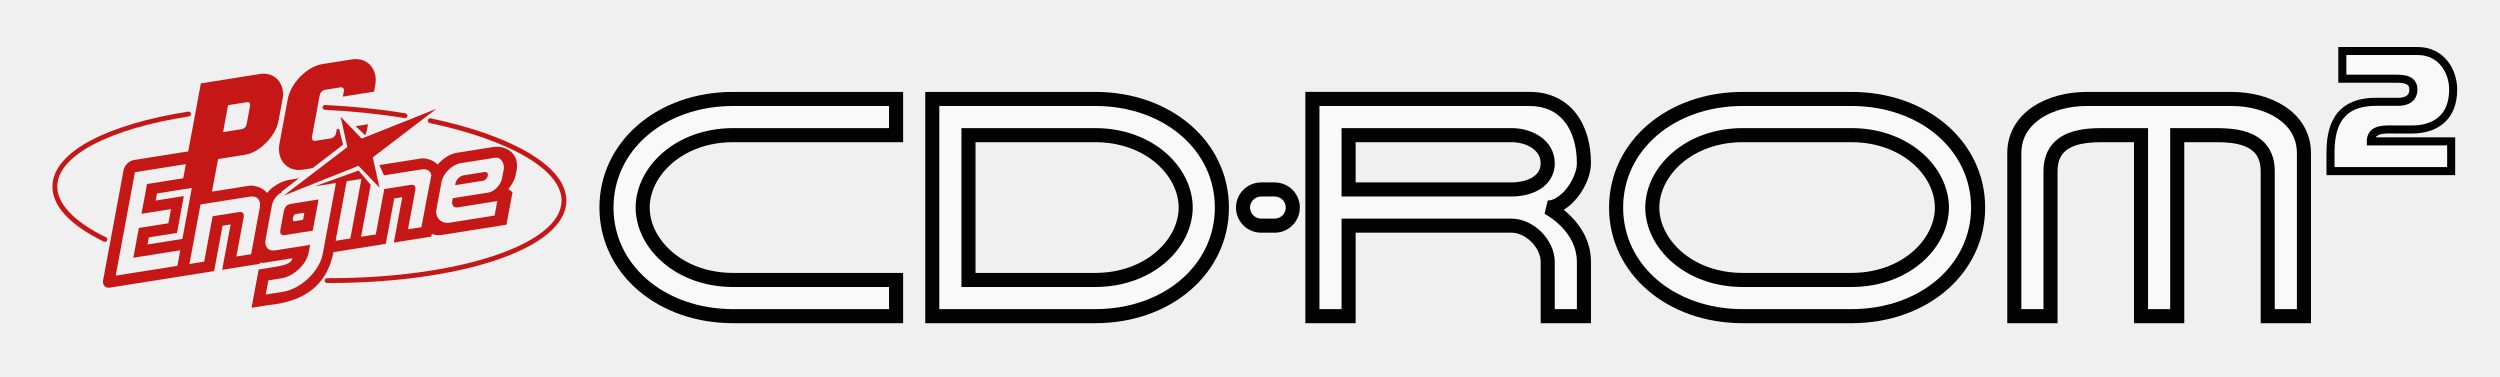
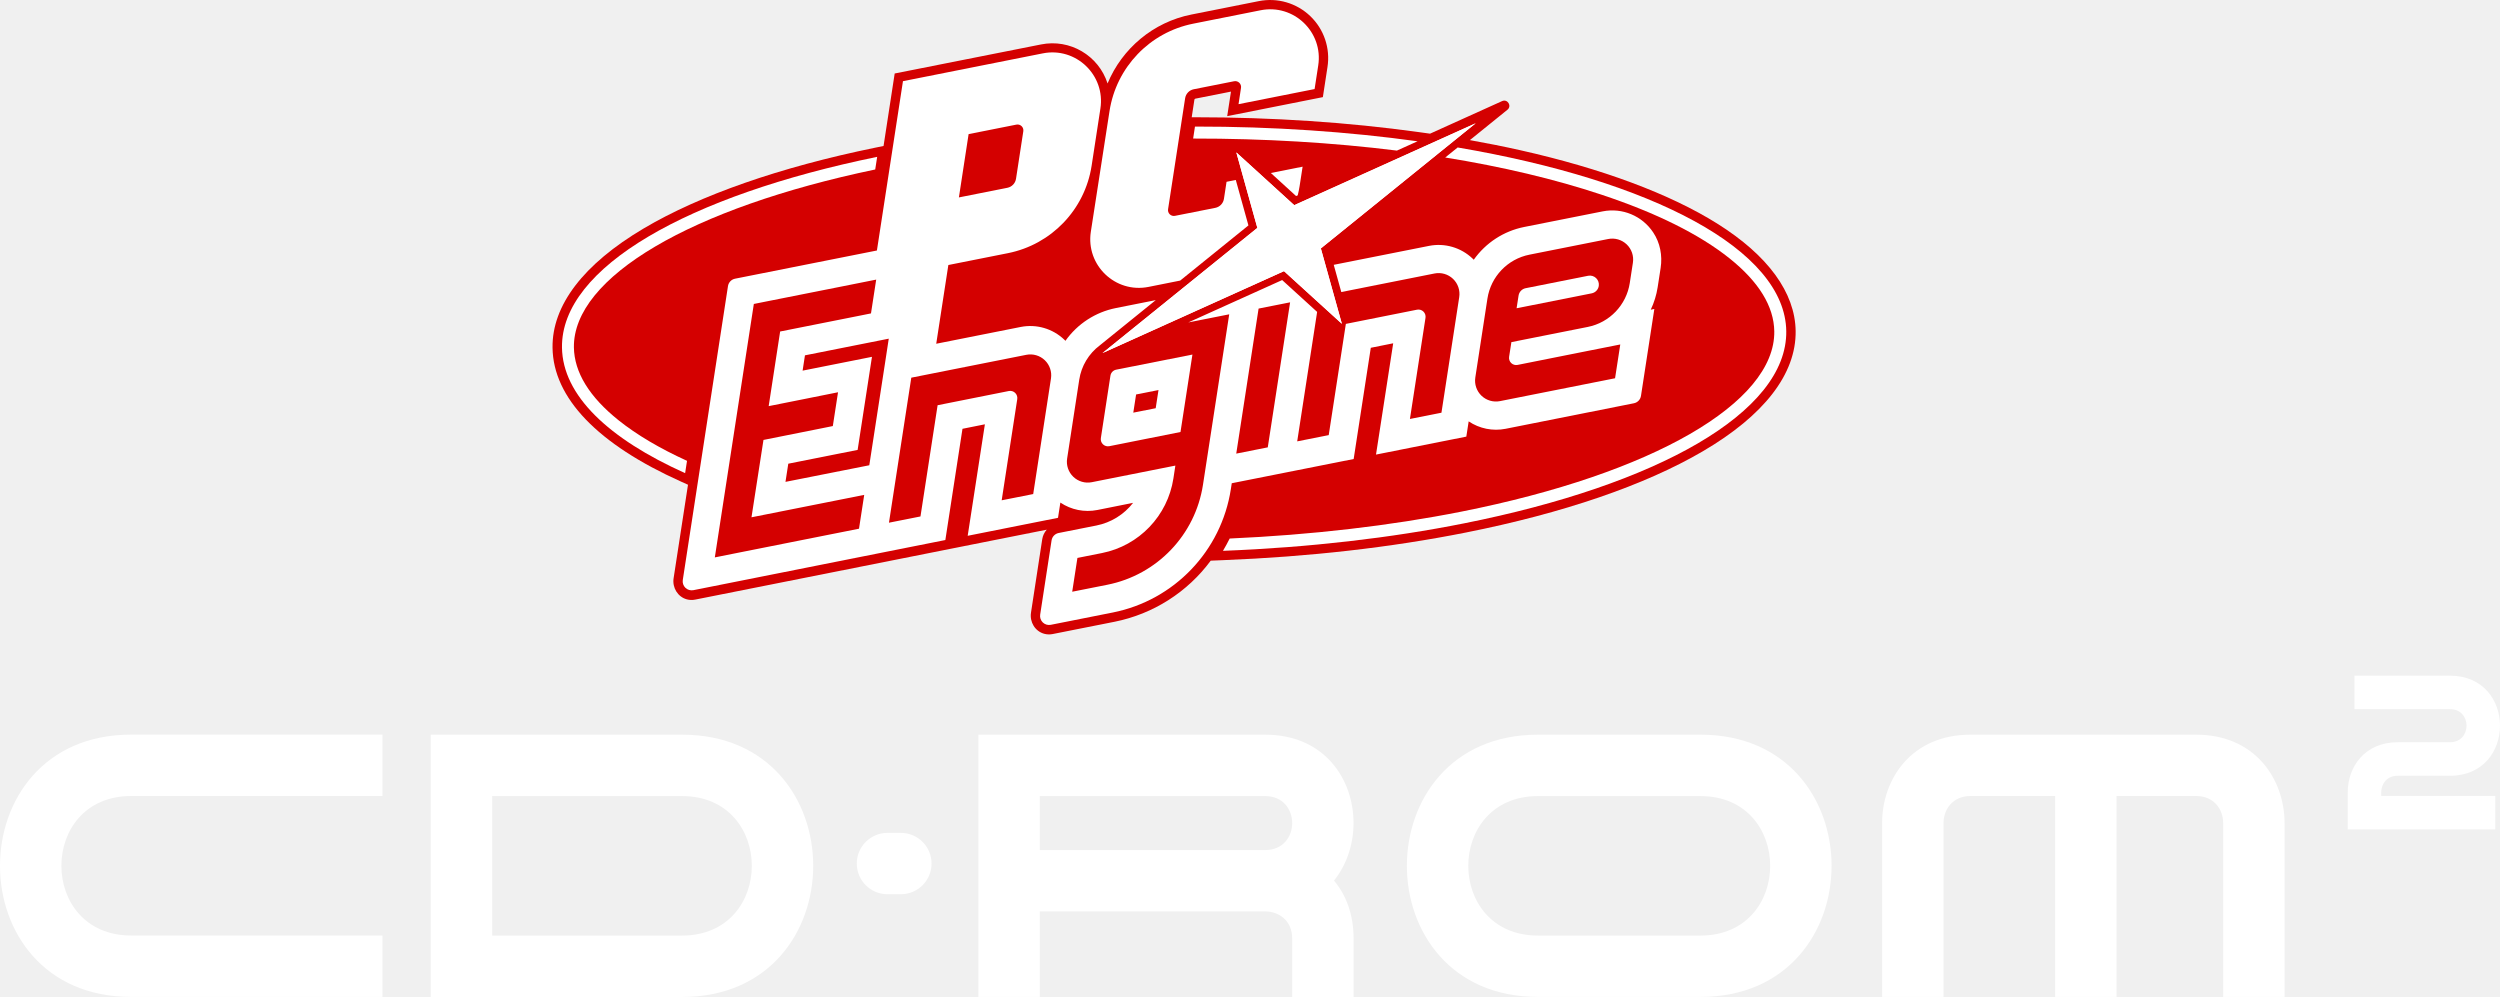
- <svg xmlns="http://www.w3.org/2000/svg" version="1.2" baseProfile="tiny" id="Layer_1" x="0px" y="0px" width="545px" height="82px" viewBox="14.968 80.666 545 82" xml:space="preserve">
-   <g>
-     <g>
-       <path fill="#C61717" d="M37.843,133.394c-0.077,0-0.156-0.018-0.229-0.053c-7.506-3.644-11.381-7.89-11.208-12.282    c0.142-3.616,3.092-7.03,8.534-9.874c5.162-2.697,12.444-4.838,21.058-6.19c0.288-0.046,0.557,0.15,0.602,0.438    c0.045,0.286-0.151,0.557-0.438,0.602c-17.449,2.74-28.447,8.514-28.703,15.067c-0.153,3.886,3.616,7.896,10.615,11.294    c0.262,0.127,0.371,0.439,0.244,0.703C38.226,133.284,38.039,133.394,37.843,133.394z" />
-     </g>
-     <g>
-       <path fill="#C61717" d="M103.273,106.418c-0.029,0-0.058-0.002-0.086-0.007c-5.544-0.91-11.397-1.518-17.396-1.804    c-0.291-0.015-0.515-0.261-0.5-0.552c0.014-0.29,0.265-0.512,0.55-0.5c6.04,0.289,11.933,0.9,17.518,1.817    c0.286,0.047,0.481,0.318,0.433,0.604C103.749,106.235,103.526,106.418,103.273,106.418z" />
-     </g>
-     <g>
-       <path fill="#C61717" d="M86.708,142.36c-0.147,0-0.293,0-0.441-0.001c-0.291-0.001-0.525-0.237-0.524-0.527    s0.235-0.524,0.525-0.524c0.001,0,0.001,0,0.002,0c0.145,0,0.292,0,0.438,0c28.163,0,50.385-7.319,50.678-16.729    c0.103-3.293-2.541-6.633-7.65-9.658c-5.085-3.015-12.375-5.583-21.079-7.429c-0.284-0.062-0.465-0.34-0.406-0.624    c0.06-0.284,0.34-0.465,0.624-0.405c8.814,1.868,16.213,4.48,21.397,7.553c5.458,3.234,8.281,6.897,8.166,10.597    c-0.156,5.003-5.683,9.564-15.563,12.841C113.323,140.62,100.494,142.36,86.708,142.36z" />
-     </g>
-     <polygon fill="#C61717" points="96.238,114.963 110.131,104.373 93.814,110.887 89.228,106.114 90.69,112.728 76.797,123.317    93.116,116.801 97.7,121.575  " />
-     <g>
-       <path fill="#C61717" d="M78.839,128.183c0.199-0.979,0.563-0.838,1.557-0.996l0.926-0.145l-0.289,1.542l-0.925,0.148    C79.114,128.89,78.676,129.156,78.839,128.183z M76.833,126.77l-0.72,3.875c-0.198,1.059,0.123,1.399,1.141,1.238l5.895-0.936    l1.264-6.796l-5.895,0.935C77.498,125.247,77.028,125.712,76.833,126.77z M114.257,120.653l-0.069,0.374l6.082-0.964    c0.48-0.078,0.948-0.563,1.045-1.088c0.096-0.524-0.212-0.887-0.693-0.811l-1.562,0.246l-2.492,0.397l-0.631,0.099    C115.207,119.023,114.405,119.856,114.257,120.653z M71.592,138.178l0.049-0.271c0.209,0.016,0.49,0.097,0.734,0.06l6.32-0.99    c-0.235,1.26-1.9,1.575-4.442,1.979l-2.893,0.46l-1.551,8.34l3.8-0.602c9.356-0.924,12.916-5.76,14.059-11.524l11.401-1.809    l1.837-9.887l0.927-0.147c1.016-0.161,0.866-0.346,0.671,0.711l-1.682,9.044l8.185-1.298l0.112-0.6    c0.617,0.272,1.339,0.368,2.104,0.248l14.155-2.244l1.32-7.106l-0.917-0.652c0.795-0.941,1.415-2.094,1.594-3.061l0.223-1.121    c0.706-4.19-3.158-5.304-4.921-5.023l-8.123,1.289c-1.438,0.229-3.023,1.231-4.176,2.56c-1.066-1.056-2.711-1.466-3.668-1.314    l-9.043,1.435l1.012,2.237l8.156-1.292c1.176-0.188,1.962,0.282,2.177,1.213c-0.086,0.246-2.177,11.379-2.177,11.379l-2.925,0.465    l1.568-8.428c0.194-1.056-0.125-1.396-1.141-1.235l-5.604,0.89l-1.839,9.886l-3.215,0.512l2.104-11.318l-2.646-3.122l-9.526,3.443    l4.515-0.717l0.073-0.01l-2.871,15.446c-0.73,3.923-4.917,7.675-8.63,8.266l-3.8,0.602l0.576-3.09l2.891-0.458    c2.541-0.405,5.402-2.947,5.896-5.607l0.312-1.674l-7.527,1.193c-1.614,0.257-2.49-0.724-2.173-2.429l1.35-7.262    c0.239-1.289,1.044-2.36,2.121-2.918l0.019-0.193l3.776-2.906l-2.206,0.37c-1.173,0.186-3.35,1.065-4.733,2.83    c-1.046-1.247-2.875-1.736-3.905-1.573l-8.113,1.289l1.322-7.107l5.919-0.938c3.151-0.499,6.638-4.043,7.257-7.372l0.89-4.788    c0.62-3.332-1.723-5.95-4.874-5.45l-12.936,2.052l-2.757,14.829l-11.912,1.892c-1.008,0.159-1.989,1.154-2.186,2.22l-4.452,23.942    c-0.198,1.066,0.459,1.801,1.468,1.643l22.729-3.607l1.839-9.886l0.925-0.147c1.019-0.16,0.869-0.343,0.671,0.713l-1.681,9.043    L71.592,138.178z M54.726,132.757l-7.6,1.206l0.286-1.543l6.138-0.977l1.494-8.032l-6.139,0.975l0.286-1.545l7.6-1.206    L54.726,132.757z M54.266,135.229l-0.631,3.397l-13.447,2.134l4.191-22.554l11.109-1.763l-0.575,3.09l-7.893,1.254l-1.205,6.487    l6.43-1.02l-0.574,3.088l-6.431,1.02l-1.208,6.49L54.266,135.229z M69.712,136.078l-3.216,0.509l1.567-8.427    c0.197-1.056-0.123-1.397-1.141-1.237l-5.604,0.89l-1.836,9.887l-3.217,0.511l2.412-12.976l0.075-0.012l10.669-1.691    c1.614-0.258,2.49,0.722,2.172,2.429L69.712,136.078z M90.613,120.168l3.144-0.498l-2.413,12.976l-3.215,0.51l2.41-12.974    L90.613,120.168z M110.116,126.283l1.116-6.002c0.354-1.899,2.394-3.763,4.132-4.039l7.52-1.191    c1.267-0.202,2.147,1.213,1.889,2.599l-0.369,1.931c-0.259,1.386-1.673,2.857-2.939,3.058l-7.806,1.24l-0.112,0.701    c-0.148,0.796,0.38,1.419,1.111,1.302l8.724-1.389l-0.588,3.166l-9.842,1.56C111.213,129.493,109.765,128.183,110.116,126.283z     M63.595,109.462l1.091-5.871l4.092-0.647c0.537-0.085,0.811,0.221,0.704,0.786l-0.746,4.019c-0.107,0.567-0.513,0.979-1.05,1.065    L63.595,109.462z" />
-       <g>
-         <path fill="#C61717" d="M89.753,112.208l-0.869-3.44l-0.489,0.06l-0.158,0.848c-0.109,0.589-0.582,1.067-1.138,1.157     l-3.362,0.532c-0.555,0.089-0.873-0.267-0.763-0.854l1.694-9.114c0.109-0.586,0.582-1.065,1.136-1.153l3.364-0.533     c0.555-0.088,0.872,0.267,0.762,0.853l-0.216,1.16l6.797-1.08l0.259-1.389c0.651-3.507-1.733-6.172-5.052-5.646l-6.503,1.031     c-3.317,0.527-6.868,4.135-7.519,7.641l-1.809,9.73c-0.651,3.508,1.732,6.173,5.051,5.646l2.174-0.343L89.753,112.208z" />
-         <path fill="#C61717" d="M94.571,110.132c0.177-0.477,0.3-0.658,0.391-1.146l0.231-1.238l-2.705,0.43L94.571,110.132z" />
-       </g>
-     </g>
-   </g>
-   <g>
-     <g>
-       <path fill="#F9F9F9" d="M210.313,141.697c0,0-22.097,0-35.514,0c-11.838,0-19.73-7.958-19.73-15.784s7.892-15.784,19.73-15.784    c8.944,0,22.098,0,35.514,0v-7.893c0,0-22.097,0-35.514,0c-15.784,0-27.622,10.26-27.622,23.677    c0,13.416,11.838,23.676,27.622,23.676c17.888,0,35.514,0,35.514,0V141.697z" />
-       <path fill="#020202" d="M210.313,151.123c0,0-17.625,0-35.514,0l0,0c-8.224,0-15.491-2.674-20.73-7.178l0,0    c-5.239-4.496-8.432-10.865-8.426-18.032l0,0c-0.006-7.168,3.187-13.537,8.426-18.033l0,0c5.24-4.504,12.507-7.179,20.73-7.179    l0,0c13.416,0,35.514,0,35.514,0l0,0h1.535v10.962h-1.535c-13.416,0-26.57,0-35.514,0l0,0c-5.574,0.001-10.14,1.869-13.304,4.586    l0,0c-3.167,2.723-4.896,6.275-4.891,9.664l0,0c-0.005,3.388,1.724,6.94,4.891,9.663l0,0c3.165,2.718,7.73,4.585,13.304,4.586l0,0    c13.416,0,35.514,0,35.514,0l0,0v1.535v-1.535h1.535v10.961H210.313L210.313,151.123z M156.069,110.207    c-4.625,3.988-7.352,9.457-7.358,15.706l0,0c0.006,6.249,2.733,11.718,7.358,15.706l0,0c4.626,3.979,11.169,6.435,18.729,6.435    l0,0c14.75,0,29.32,0,33.98,0l0,0v-4.822c-5.235,0-22.685,0-33.98,0l0,0c-12.514-0.001-21.219-8.433-21.264-17.318l0,0    c0.045-8.886,8.75-17.317,21.264-17.318l0,0c8.603,0,21.1,0,33.98,0l0,0v-4.823c-5.235-0.001-22.685-0.001-33.98-0.001l0,0    C167.238,103.771,160.695,106.229,156.069,110.207L156.069,110.207z" />
-     </g>
-     <g>
-       <g>
-         <path fill="#F9F9F9" d="M418.575,102.236h-23.676c-15.785,0-27.622,10.26-27.622,23.677c0,13.416,11.837,23.676,27.622,23.676     h23.676c15.784,0,27.621-10.26,27.621-23.676C446.196,112.496,434.359,102.236,418.575,102.236z M418.575,141.697h-23.676     c-11.838,0-19.73-7.958-19.73-15.784s7.893-15.784,19.73-15.784h23.676c11.838,0,19.729,7.958,19.729,15.784     S430.413,141.697,418.575,141.697z" />
-       </g>
-       <g>
-         <path fill="#020202" d="M394.899,151.123c-8.224,0-15.492-2.673-20.729-7.178l0,0c-5.241-4.496-8.433-10.865-8.427-18.032l0,0     c-0.006-7.168,3.186-13.537,8.427-18.033l0,0c5.237-4.504,12.506-7.178,20.729-7.178l0,0h23.676v1.534v1.535h-23.676     c-7.563,0-14.104,2.457-18.73,6.435l0,0c-4.625,3.989-7.352,9.457-7.357,15.707l0,0c0.006,6.249,2.732,11.718,7.357,15.706l0,0     c4.626,3.979,11.168,6.436,18.73,6.436l0,0h23.676c7.56,0,14.104-2.457,18.729-6.436l0,0c4.625-3.988,7.353-9.457,7.358-15.706     l0,0c-0.006-6.25-2.733-11.718-7.358-15.707l0,0c-4.626-3.978-11.17-6.435-18.729-6.435l0,0v-1.535v-1.534     c8.223,0,15.491,2.674,20.73,7.178l0,0c5.239,4.496,8.431,10.865,8.426,18.033l0,0c0.005,7.167-3.187,13.536-8.426,18.032l0,0     c-5.239,4.505-12.508,7.178-20.73,7.178l0,0H394.899L394.899,151.123z M394.899,143.231     c-12.514-0.001-21.221-8.434-21.266-17.318l0,0c0.045-8.886,8.752-17.317,21.266-17.319l0,0h23.676     c12.514,0.002,21.219,8.434,21.264,17.319l0,0c-0.045,8.885-8.75,17.317-21.264,17.318l0,0v-1.535v-1.534     c5.573-0.001,10.14-1.868,13.303-4.586l0,0c3.168-2.722,4.897-6.275,4.893-9.663l0,0c0.005-3.389-1.725-6.941-4.893-9.664l0,0     c-3.163-2.717-7.729-4.585-13.303-4.586l0,0h-23.676c-5.575,0.001-10.141,1.869-13.305,4.586l0,0     c-3.167,2.723-4.896,6.275-4.892,9.664l0,0c-0.005,3.388,1.725,6.941,4.892,9.663l0,0c3.164,2.718,7.729,4.585,13.305,4.586l0,0     h23.676v1.534v1.535H394.899L394.899,143.231z" />
-       </g>
-     </g>
-     <g>
-       <g>
-         <path fill="#F9F9F9" d="M253.72,102.236c-17.889,0-35.515,0-35.515,0v47.353c0,0,22.098,0,35.515,0     c15.784,0,27.621-10.26,27.621-23.676C281.341,112.496,269.504,102.236,253.72,102.236z M253.72,141.697     c-7.26,0-15.947,0-27.622,0v-31.568c8.769,0,18.894,0,27.622,0c11.838,0,19.729,7.958,19.729,15.784     S265.558,141.697,253.72,141.697z" />
-       </g>
-       <g>
-         <path fill="#020202" d="M230.931,151.123c-7.202,0-12.713,0-12.725,0l0,0h-1.535v-50.422h1.535c0.01,0,4.406,0,11.048,0l0,0     c6.642,0,15.521,0,24.464,0l0,0v1.536v1.534c-8.944-0.001-17.822-0.001-24.464,0l0,0c-4.315-0.001-7.683-0.001-9.515-0.001l0,0     v44.283c2.124,0.001,6.262,0.001,11.192,0.001l0,0c7.201-0.001,16.08-0.001,22.788,0l0,0c7.561-0.001,14.104-2.457,18.73-6.436     l0,0c4.626-3.988,7.353-9.457,7.357-15.706l0,0c-0.004-6.249-2.73-11.718-7.357-15.706l0,0     c-4.625-3.979-11.169-6.436-18.73-6.437l0,0v-1.533v-1.535c8.224-0.001,15.493,2.674,20.729,7.178l0,0     c5.242,4.496,8.434,10.865,8.428,18.033l0,0c0.006,7.167-3.186,13.536-8.428,18.032l0,0c-5.237,4.504-12.506,7.178-20.729,7.178     l0,0C247.011,151.123,238.132,151.123,230.931,151.123L230.931,151.123z M226.098,143.231h-1.535v-34.637h1.535     c8.769,0,18.894,0,27.621,0l0,0c12.516,0.001,21.22,8.433,21.265,17.318l0,0c-0.045,8.886-8.749,17.317-21.265,17.318l0,0v-1.534     v-1.535c5.574-0.001,10.142-1.868,13.304-4.586l0,0c3.167-2.723,4.896-6.275,4.892-9.663l0,0     c0.004-3.389-1.725-6.941-4.892-9.664l0,0c-3.163-2.717-7.73-4.585-13.304-4.586l0,0c-8.222,0-17.686,0-26.087,0l0,0v28.499     c10.908,0,19.148,0,26.087,0l0,0v1.535v1.534C246.458,143.231,237.773,143.231,226.098,143.231L226.098,143.231z" />
-       </g>
-     </g>
-     <g>
-       <g>
-         <path fill="#F9F9F9" d="M352.369,125.913c3.946,0,7.893-5.7,7.893-9.646c0-7.892-3.946-14.03-11.839-14.03     c-7.891,0-47.352,0-47.352,0v47.353h7.893v-19.73c11.838,0,31.568,0,35.514,0s7.892,3.947,7.892,7.893c0,3.946,0,11.838,0,11.838     h7.893c0,0,0-3.945,0-11.838S352.369,125.913,352.369,125.913z M344.478,121.967c-7.892,0-35.514,0-35.514,0v-11.838     c0,0,27.622,0,35.514,0c3.945,0,7.892,2.192,7.892,6.138C352.369,120.213,348.423,121.967,344.478,121.967z" />
-       </g>
-       <g>
-         <path fill="#020202" d="M350.836,151.123v-1.534c-0.002,0-0.002-7.893,0-11.838l0,0c0.01-1.452-0.768-3.1-2.018-4.341l0,0     c-1.241-1.249-2.889-2.028-4.341-2.018l0,0c-3.779,0-22.044,0-33.979,0l0,0v19.73h-10.962v-50.422h1.535     c0.021,0,9.865,0,20.717,0l0,0c10.851,0,22.689,0,26.635,0l0,0c4.344-0.02,7.854,1.758,10.089,4.646l0,0     c2.245,2.88,3.281,6.725,3.284,10.92l0,0c-0.021,2.476-1.142,5.081-2.786,7.24l0,0c-0.887,1.135-1.942,2.173-3.152,2.898l0,0     c0.491,0.396,1.016,0.854,1.544,1.382l0,0c2.143,2.137,4.395,5.479,4.395,9.964l0,0c0,7.893,0,11.838,0,11.838l0,0v1.534H350.836     L350.836,151.123z M358.727,148.055c0-1.819,0-5.253,0.001-10.304l0,0c-0.001-3.198-1.487-5.653-3.162-7.448l0,0     c-1.666-1.781-3.488-2.812-3.829-2.989l0,0c-0.046-0.024-0.053-0.028-0.053-0.028l0,0l0.686-1.373l-0.686,1.373l0.686-2.907     c1.202,0.042,2.908-1.025,4.211-2.745l0,0c1.314-1.678,2.168-3.895,2.147-5.366l0,0c0.002-3.696-0.934-6.866-2.635-9.028l0,0     c-1.71-2.154-4.12-3.447-7.67-3.468l0,0c-6.96,0-38.471,0-45.816,0l0,0v44.284h4.822v-19.73h1.535c11.838,0,31.567,0,35.514,0     l0,0c2.493,0.011,4.792,1.206,6.511,2.915l0,0c1.711,1.719,2.904,4.019,2.915,6.512l0,0c0,2.864,0,7.808,0,10.304l0,0H358.727     L358.727,148.055z M323.762,123.502c-7.893,0-14.783,0-14.798,0l0,0h-1.535v-14.908h1.535c0.015,0,6.905,0,14.798,0l0,0     c7.892,0,16.77,0,20.716,0l0,0c2.255,0.005,4.506,0.608,6.309,1.87l0,0c1.799,1.238,3.134,3.295,3.117,5.803l0,0     c0.028,2.512-1.362,4.521-3.182,5.629l0,0c-1.822,1.138-4.047,1.6-6.244,1.606l0,0v-1.535v-1.534     c1.748,0.005,3.471-0.409,4.608-1.135l0,0c1.14-0.755,1.724-1.597,1.75-3.031l0,0c-0.017-1.438-0.655-2.449-1.815-3.293l0,0     c-1.158-0.823-2.852-1.315-4.543-1.311l0,0c-3.946,0-12.824,0-20.716,0l0,0c-5.657,0-10.8,0-13.264,0l0,0v8.77     c2.464,0,7.606,0,13.264,0l0,0c7.892,0,16.77,0,20.716,0l0,0v1.534v1.535C340.531,123.502,331.653,123.502,323.762,123.502     L323.762,123.502z" />
-       </g>
-     </g>
-     <g>
-       <path fill="#F9F9F9" d="M289.892,129.858c-2.18,0-3.946-1.767-3.946-3.945s1.767-3.946,3.946-3.946h2.959    c2.18,0,3.946,1.768,3.946,3.946s-1.767,3.945-3.946,3.945H289.892z" />
-       <path fill="#020202" d="M289.891,131.393v-1.534v-1.534l2.96-0.001c1.331-0.001,2.409-1.079,2.411-2.41l0,0    c-0.002-1.332-1.08-2.41-2.411-2.412l0,0l-2.96,0.001c-1.331,0.001-2.408,1.079-2.411,2.411l0,0    c0.003,1.331,1.08,2.409,2.411,2.41l0,0v1.535V131.393c-3.027,0-5.479-2.452-5.479-5.479l0,0c0-3.027,2.452-5.48,5.479-5.48l0,0    h2.96c3.027,0,5.479,2.453,5.48,5.48l0,0c-0.001,3.027-2.453,5.479-5.48,5.479l0,0H289.891L289.891,131.393z" />
-     </g>
-     <g>
-       <path fill="#F9F9F9" d="M481.712,110.129v39.46h7.892v-39.46h7.893c3.945,0,11.837,0,11.837,7.892c0,7.893,0,31.568,0,31.568    h7.893v-35.514c0-7.893-7.893-11.839-15.784-11.839c-3.945,0-27.622,0-31.568,0c-7.893,0-15.784,3.946-15.784,11.839    c0,7.892,0,23.676,0,35.514h7.892c0,0,0-23.676,0-31.568c0-7.892,7.893-7.892,11.839-7.892H481.712z" />
-       <path fill="#020202" d="M507.798,151.123v-1.534c0,0,0-23.676,0-31.568l0,0c-0.004-1.723-0.413-2.84-1.003-3.664l0,0    c-0.594-0.82-1.429-1.397-2.471-1.816l0,0c-2.078-0.843-4.871-0.887-6.828-0.876l0,0l-6.358-0.001v39.46h-10.961v-39.459h-6.358    c-1.473-0.003-3.402,0.007-5.16,0.382l0,0c-1.775,0.376-3.263,1.088-4.139,2.311l0,0c-0.591,0.824-0.999,1.941-1.005,3.664l0,0    c0,7.893,0,31.568,0,31.568l0,0v1.534h-10.961v-1.534c0-11.838,0-27.622,0-35.514l0,0c-0.02-4.483,2.326-7.994,5.616-10.157l0,0    c3.291-2.185,7.504-3.211,11.703-3.216l0,0c3.945-0.001,27.623-0.001,31.568,0l0,0c4.198,0.005,8.41,1.031,11.702,3.216l0,0    c3.29,2.163,5.637,5.674,5.616,10.157l0,0v37.048H507.798L507.798,151.123z M515.691,148.055v-33.979    c-0.022-3.41-1.621-5.817-4.25-7.603l0,0c-2.628-1.761-6.308-2.706-10-2.702l0,0c-3.947,0-27.623,0-31.568,0l0,0    c-3.694-0.004-7.374,0.941-10.001,2.702l0,0c-2.63,1.785-4.229,4.192-4.249,7.603l0,0c0,7.554,0,22.345,0,33.979l0,0h4.823    c-0.002-5.372-0.002-23.355,0-30.034l0,0c-0.006-2.224,0.572-4.065,1.584-5.46l0,0c1.011-1.399,2.395-2.302,3.82-2.87l0,0    c2.855-1.129,5.981-1.086,7.968-1.096l0,0h7.892v1.534v-1.534h1.535v39.46h4.822v-39.46h9.429    c1.484,0.001,3.624-0.009,5.797,0.448l0,0c2.155,0.457,4.46,1.411,5.989,3.518l0,0c1.013,1.395,1.591,3.236,1.585,5.46l0,0    c0,6.679,0,24.662,0,30.034l0,0H515.691L515.691,148.055z" />
-     </g>
-     <g>
-       <path fill="#F9F9F9" d="M537.763,108.902c0,0-0.946,0,2.937,0c5.259,0,9.062-2.685,9.062-8.726c0-3.883-2.46-8.39-7.766-8.39    c-3.884,0-12.514,0-16.397,0v6.04c0,0,8.014,0,11.896,0c1.696,0,3.598,0.281,3.598,2.35c0,1.958-1.512,2.685-3.262,2.685h-4.916    c-8.827,0-9.896,6.299-9.896,11.219v3.884h26.305v-6.479h-17.504C531.818,108.465,535.174,108.902,537.763,108.902z" />
-       <path fill="#020202" d="M522.139,118.84v-4.76c0.005-2.52,0.255-5.478,1.772-7.919l0,0c1.514-2.459,4.391-4.201,9-4.176l0,0h4.918    c0.758,0.003,1.399-0.169,1.777-0.445l0,0c0.369-0.283,0.588-0.607,0.606-1.363l0,0c-0.039-0.757-0.219-0.902-0.664-1.159l0,0    c-0.46-0.229-1.257-0.317-2.056-0.313l0,0c-3.883,0-11.896,0-11.896,0l0,0h-0.876V90.91h0.876c3.883,0,12.513,0,16.397,0l0,0    c2.904-0.01,5.146,1.271,6.559,3.071l0,0c1.422,1.8,2.082,4.071,2.085,6.195l0,0c0.008,3.196-1.03,5.675-2.854,7.284l0,0    c-1.82,1.611-4.313,2.318-7.085,2.318l0,0c-1.307,0-2.066,0-2.498,0l0,0c-0.224,0-0.357,0-0.438,0l0,0c-0.001,0-0.102,0-0.102,0    l0,0c-0.01,0-0.017,0-0.024,0l0,0c-0.564-0.003-1.142-0.022-1.691-0.022l0,0c-1.02-0.007-1.956,0.084-2.486,0.343l0,0    c-0.275,0.153-0.466,0.278-0.587,0.508l0,0h17.327v8.232H522.139L522.139,118.84z M525.397,107.091    c-1.224,1.938-1.51,4.59-1.504,6.989l0,0v3.007h24.554v-4.726H530.94v-0.877c-0.043-1.423,0.749-2.54,1.778-2.975l0,0    c1.007-0.459,2.133-0.5,3.227-0.507l0,0c0.634,0,1.255,0.022,1.817,0.022l0,0c0.236,0,0.961,0,2.937,0l0,0    c2.488,0,4.524-0.635,5.921-1.877l0,0c1.393-1.242,2.256-3.128,2.263-5.972l0,0c0.005-1.76-0.567-3.681-1.702-5.106l0,0    c-1.143-1.424-2.787-2.396-5.186-2.406l0,0c-3.614,0-11.336,0-15.521,0l0,0v4.287c2.185,0,7.916,0,11.019,0l0,0    c0.896,0.005,1.896,0.057,2.813,0.483l0,0c0.929,0.401,1.698,1.431,1.661,2.742l0,0c0.017,1.202-0.518,2.221-1.34,2.79l0,0    c-0.815,0.576-1.806,0.768-2.798,0.772l0,0h-4.918C528.694,103.764,526.624,105.171,525.397,107.091L525.397,107.091z     M537.763,108.902v-0.877V108.902L537.763,108.902z" />
-     </g>
-   </g>
+ <svg xmlns="http://www.w3.org/2000/svg" id="Layer_1" data-name="Layer 1" viewBox="0 0 3838.975 1530.956" version="1.1">
+   <defs id="defs41" />
+   <path d="M2757.4,508.5c-.8-59-42.4-116.1-120.4-165-72.7-45.6-177.3-84.6-302.5-112.7-24.9-5.6-50.9-10.8-77.4-15.5l2.4-1.9h0l55.3-44.7c7.2-5.8.2-17.1-8.2-13.3l-56.2,25.4-54.4,24.6-17.3-2.4c-108.9-15.1-224.5-22.8-343.7-22.8h-5l4.1-26.8a2.022,2.022,0,0,1,1.8-1.8l54.4-10.8-5.8,37.7,146.9-29.2,7.1-46.3a89.108,89.108,0,0,0-105.6-101.1l-103.5,20.6c-58.5,11.6-106.4,52.2-128.6,105.8a88.927,88.927,0,0,0-102.2-59.9L1373.9,113l-17.1,111.3-12.7,2.6c-146.4,30-269.4,72.9-355.9,124.2-92.3,54.7-140.6,118-139.7,183,1,77,69.3,148.2,197.6,205.7l10.4,4.7-22.1,143.6c-2.2,14.4,6.3,28.6,20.3,32.4a27.68,27.68,0,0,0,12.8.4l539.9-107.4a28.46,28.46,0,0,0-6.9,14.5L1583.2,941C1581,955.4,1589.5,969.6,1603.6,973.4a27.68,27.68,0,0,0,12.8.4l95.2-18.9a242.894,242.894,0,0,0,147.6-93.8l19.3-.8c131.6-5.2,256.9-19.4,372.5-42.4,149.3-29.7,274.9-72.7,363.4-124.5C2708.8,638.3,2758.3,574.4,2757.4,508.5Z" transform="translate(-0.025 -0.14352)" style="fill:#d40000" id="path2" />
+   <polygon points="2266.075 189.256 1987.375 315.056 1898.475 234.056 1930.775 349.956 1692.975 542.156 1971.675 416.356 2060.575 497.256 2028.275 381.456 2266.075 189.256" style="fill:#fff" id="polygon4" />
+   <polygon points="2266.075 189.256 1987.375 315.056 1898.475 234.056 1930.775 349.956 1692.975 542.156 1971.675 416.356 2060.575 497.256 2028.275 381.456 2266.075 189.256" style="fill:#fff" id="polygon6" />
+   <path d="M1990.3,301.2l2.5-1.1c1.2-4.7,2.1-9.4,2.9-14.2l4.6-29.8L1951.5,265.8Z" transform="translate(-0.025 -0.14352)" style="fill:#fff" id="path8" />
+   <path d="M1763.7,440.7l48.6-9.7L1917.1,346.3l-19.4-69.8L1883.5,279.3l-4,26.2a16.707,16.707,0,0,1-13.2,13.8l-62,12.3a8.957,8.957,0,0,1-10.6-10.2L1819.9,151a16.707,16.707,0,0,1,13.2-13.8l62-12.3a8.957,8.957,0,0,1,10.6,10.2l-3.8,25L2018.7,136.9l5.6-36.3c7.9-51.3-37.6-94.9-88.5-84.7l-103.5,20.6a162.013,162.013,0,0,0-128.5,134.2L1675.1,356C1667.2,407.3,1712.7,450.9,1763.7,440.7Z" transform="translate(-0.025 -0.14352)" style="fill:#fff" id="path10" />
+   <path d="M950,645.6c-45-36-68.1-73.7-68.7-112C879.9,426,1060.9,319.5,1344,260.4l3-19.4c-290,59.4-485.7,169.5-484,292.9,1,73.2,71.2,139.9,189.1,192.8l2.9-18.9C1012.9,688.6,977.8,667.8,950,645.6Z" transform="translate(-0.025 -0.14352)" style="fill:#fff" id="path12" />
+   <path d="M1835,194.5,1832.2,212.9c108.7-.1,214.2,6.2,312.9,18.5l31.7-14.3C2071.3,202.5,1956,194.4,1835,194.5Z" transform="translate(-0.025 -0.14352)" style="fill:#fff" id="path14" />
+   <path d="M2238.4,226.6,2219.3,242c87.3,14.1,168.1,33.2,239.4,56.9,84.7,28.1,151,61.1,197.2,98,45,36,68.1,73.7,68.7,112,1.5,109.8-186.9,218.5-480,276.8-109.7,21.8-231.5,35.9-356.3,41.4-3.2,6.4-6.6,12.7-10.3,18.9,133.2-5.2,258.5-19.9,370.2-42.2,295.9-58.9,496.4-170.1,494.8-295.1C2741.3,383.5,2537,277.4,2238.4,226.6Z" transform="translate(-0.025 -0.14352)" style="fill:#fff" id="path16" />
+   <path d="M2438.8,423.6l-96,19.1a13.719,13.719,0,0,0-10.9,11.4l-3,19.4,115.3-22.9a13.719,13.719,0,0,0,10.9-11.4h0A13.823,13.823,0,0,0,2438.8,423.6Z" transform="translate(-0.025 -0.14352)" style="fill:#fff" id="path18" />
+   <path d="M1705.2,577,1690.5,672.8a10.972,10.972,0,0,0,13,12.5l109.3-21.8,18.3-118.9L1714,567.8A11.176,11.176,0,0,0,1705.2,577Zm39.4,28.9,34.4-6.8-4.3,27.9-34.4,6.8Z" transform="translate(-0.025 -0.14352)" style="fill:#fff" id="path20" />
+   <path d="M2538.7,357.1a75.464,75.464,0,0,0-77.5-32.4l-120.7,24a124.674,124.674,0,0,0-77.4,50.3q-.9-.9-1.8-1.8a75.589,75.589,0,0,0-66.8-19.5l-146.4,29.1,11.6,41.8,143.2-28.5a32.033,32.033,0,0,1,37.9,36.3l-27.3,177.5-48.4,9.6L2189,488.2a10.972,10.972,0,0,0-13-12.5l-109.3,21.8L2040.4,668.3l-48.4,9.6,30.6-198.8-53.7-48.9L1824.7,495.3l14.5-2.9,48.4-9.6h0l-40.3,261.8a185.199,185.199,0,0,1-146.9,153.5l-53.9,10.7,8-51.9,37.7-7.5a138.29,138.29,0,0,0,109.7-114.6l3-19.7-128.3,25.5a32.033,32.033,0,0,1-37.9-36.3l18.6-121.1a81.196,81.196,0,0,1,31.7-52.8l.1-.1,85.7-69.3-61.3,12.2a124.674,124.674,0,0,0-77.4,50.3q-.9-.9-1.8-1.8a75.589,75.589,0,0,0-66.8-19.5l-129.8,25.8,3.6-23.5,15-97.4,91.5-18.2a162.013,162.013,0,0,0,128.5-134.2l13.5-87.9c7.9-51.3-37.6-94.9-88.5-84.7l-214.7,42.7-40,260-217.8,43.3a13.72,13.72,0,0,0-10.9,11.4l-69.4,451.3a13.788,13.788,0,0,0,16.3,15.6l292.4-58.2h0l94.5-18.8,26.3-170.8,34.4-6.9L1486,822.9l138.7-27.6,3.6-23.4a75.485,75.485,0,0,0,56.7,11.4l55-11a94.658,94.658,0,0,1-56.3,34.8l-58,11.5a13.72,13.72,0,0,0-10.9,11.4l-17.5,114a13.788,13.788,0,0,0,16.3,15.6l95.2-18.9a228.61,228.61,0,0,0,181.3-189.4l1.4-9.1,93.6-18.6h0l93.6-18.6,26.3-170.8,34.4-6.9L2113,698.2l138.7-27.6,3.6-23.4a75.484,75.484,0,0,0,56.7,11.4l197-39.2a13.719,13.719,0,0,0,10.9-11.4l20.5-133.4-5.5,1.1A125.1,125.1,0,0,0,2545.5,441.3l4.6-29.8C2553,392.5,2549.3,373,2538.7,357.1ZM1487.4,206.1l73.4-14.6a8.957,8.957,0,0,1,10.6,10.2l-11.2,73a16.707,16.707,0,0,1-13.2,13.8l-74.5,14.8ZM1319.1,812l-21,4.2-24.7,4.9-137.7,27.4-38,7.6,59.9-389.2,16-3.2,118.3-23.5,53.6-10.7-8,51.9-15.4,3.1L1198,509.2l-17.6,114.6,58.1-11.6,10.4-2.1,38-7.6-8,51.9-20.4,4.1-28,5.6-58.1,11.6L1154,794.5l127.3-25.3,7-1.4,38.8-7.7Zm-112.9-71.9,4.3-27.9L1317,691l22-142.9-106.5,21.2,3.6-23.5,88.5-17.6,40.2-8L1359.1,557.5l-24.2,157.1Zm380.4,18.7-48.4,9.6,23.9-155.3a10.972,10.972,0,0,0-13-12.5l-109.3,21.8-26.3,170.8-48.4,9.6,34.3-222.7L1576,545a32.033,32.033,0,0,1,37.9,36.3Zm360.2-71.7-48.4,9.6,34.3-222.7,48.4-9.6ZM2507.5,403.5l-4.8,31.2a81.368,81.368,0,0,1-64.6,67.5l-117.2,23.3-3.5,22.5a10.972,10.972,0,0,0,13,12.5L2439.7,538.7l21.7-4.3,26.7-5.3-8,51.9-9.1,1.8-167.6,33.3a32.033,32.033,0,0,1-37.9-36.3l18.6-121.1A81.368,81.368,0,0,1,2348.7,391.2l120.7-24A32.066,32.066,0,0,1,2507.5,403.5Z" transform="translate(-0.025 -0.14352)" style="fill:#fff" id="path22" />
+   <path d="M201.4,1531H587.3V1436.7H201.4C58.6,1436.7,58.6,1222.5,201.4,1222.5H587.3V1128.2H201.4C-67.1,1128.3-67.1,1531,201.4,1531Z" transform="translate(-0.025 -0.14352)" style="fill:#fff" id="path24" />
+   <path d="M1047.4,1128.3H661.5V1531.1h385.9C1315.9,1531,1315.9,1128.3,1047.4,1128.3Zm0,308.5H755.8V1222.6h291.6C1190.2,1222.6,1190.2,1436.8,1047.4,1436.8Z" transform="translate(-0.025 -0.14352)" style="fill:#fff" id="path26" />
+   <path d="M2611.2,1128.3h-249.4c-268.5,0-268.5,402.7,0,402.7H2611.2C2879.7,1531,2879.7,1128.3,2611.2,1128.3Zm0,308.5h-249.4c-142.8,0-142.8-214.2,0-214.2H2611.2C2754,1222.6,2754,1436.8,2611.2,1436.8Z" transform="translate(-0.025 -0.14352)" style="fill:#fff" id="path28" />
+   <path d="M1383.4,1279.1h-20.6a47.1,47.1,0,1,0,0,94.2h20.6a47.1,47.1,0,1,0,0-94.2Z" transform="translate(-0.025 -0.14352)" style="fill:#fff" id="path30" />
+   <path d="M2048.5,1352.4c19.9-24.8,30-56.6,30-88.4,0-67.9-45.2-135.7-135.7-135.7H1502.4V1531h94.3V1399.7h346.1c20.7,0,41.5,13.8,41.5,41.5v89.9h94.3v-89.9h0C2078.5,1403.8,2066.9,1374.3,2048.5,1352.4Zm-105.7-46.9h-346.1v-82.9h346.1c27.6,0,41.5,20.7,41.5,41.5C1984.3,1284.7,1970.5,1305.5,1942.8,1305.5Z" transform="translate(-0.025 -0.14352)" style="fill:#fff" id="path32" />
+   <path d="M3372.3,1128.3h-346.4c-90.5,0-135.7,67.9-135.7,135.7h0v267h94.3V1264c0-20.7,13.8-41.5,41.5-41.5h129.9V1531h94.3V1222.5h122.2c27.6,0,41.5,20.7,41.5,41.5v267h94.3V1264h0C3508,1196.2,3462.7,1128.3,3372.3,1128.3Z" transform="translate(-0.025 -0.14352)" style="fill:#fff" id="path34" />
+   <path d="M3656.6,1216.8c0-12.7,8.5-25.4,25.4-25.4h80.2c102.4,0,102.4-153.7,0-153.7H3615.5v51.4h146.7c33.9,0,33.9,50.8,0,50.8H3682c-51.2,0-76.8,38.4-76.8,76.8v57.1h226.5v-51.4h-175.1v-5.6Z" transform="translate(-0.025 -0.14352)" style="fill:#fff" id="path36" />
</svg>
